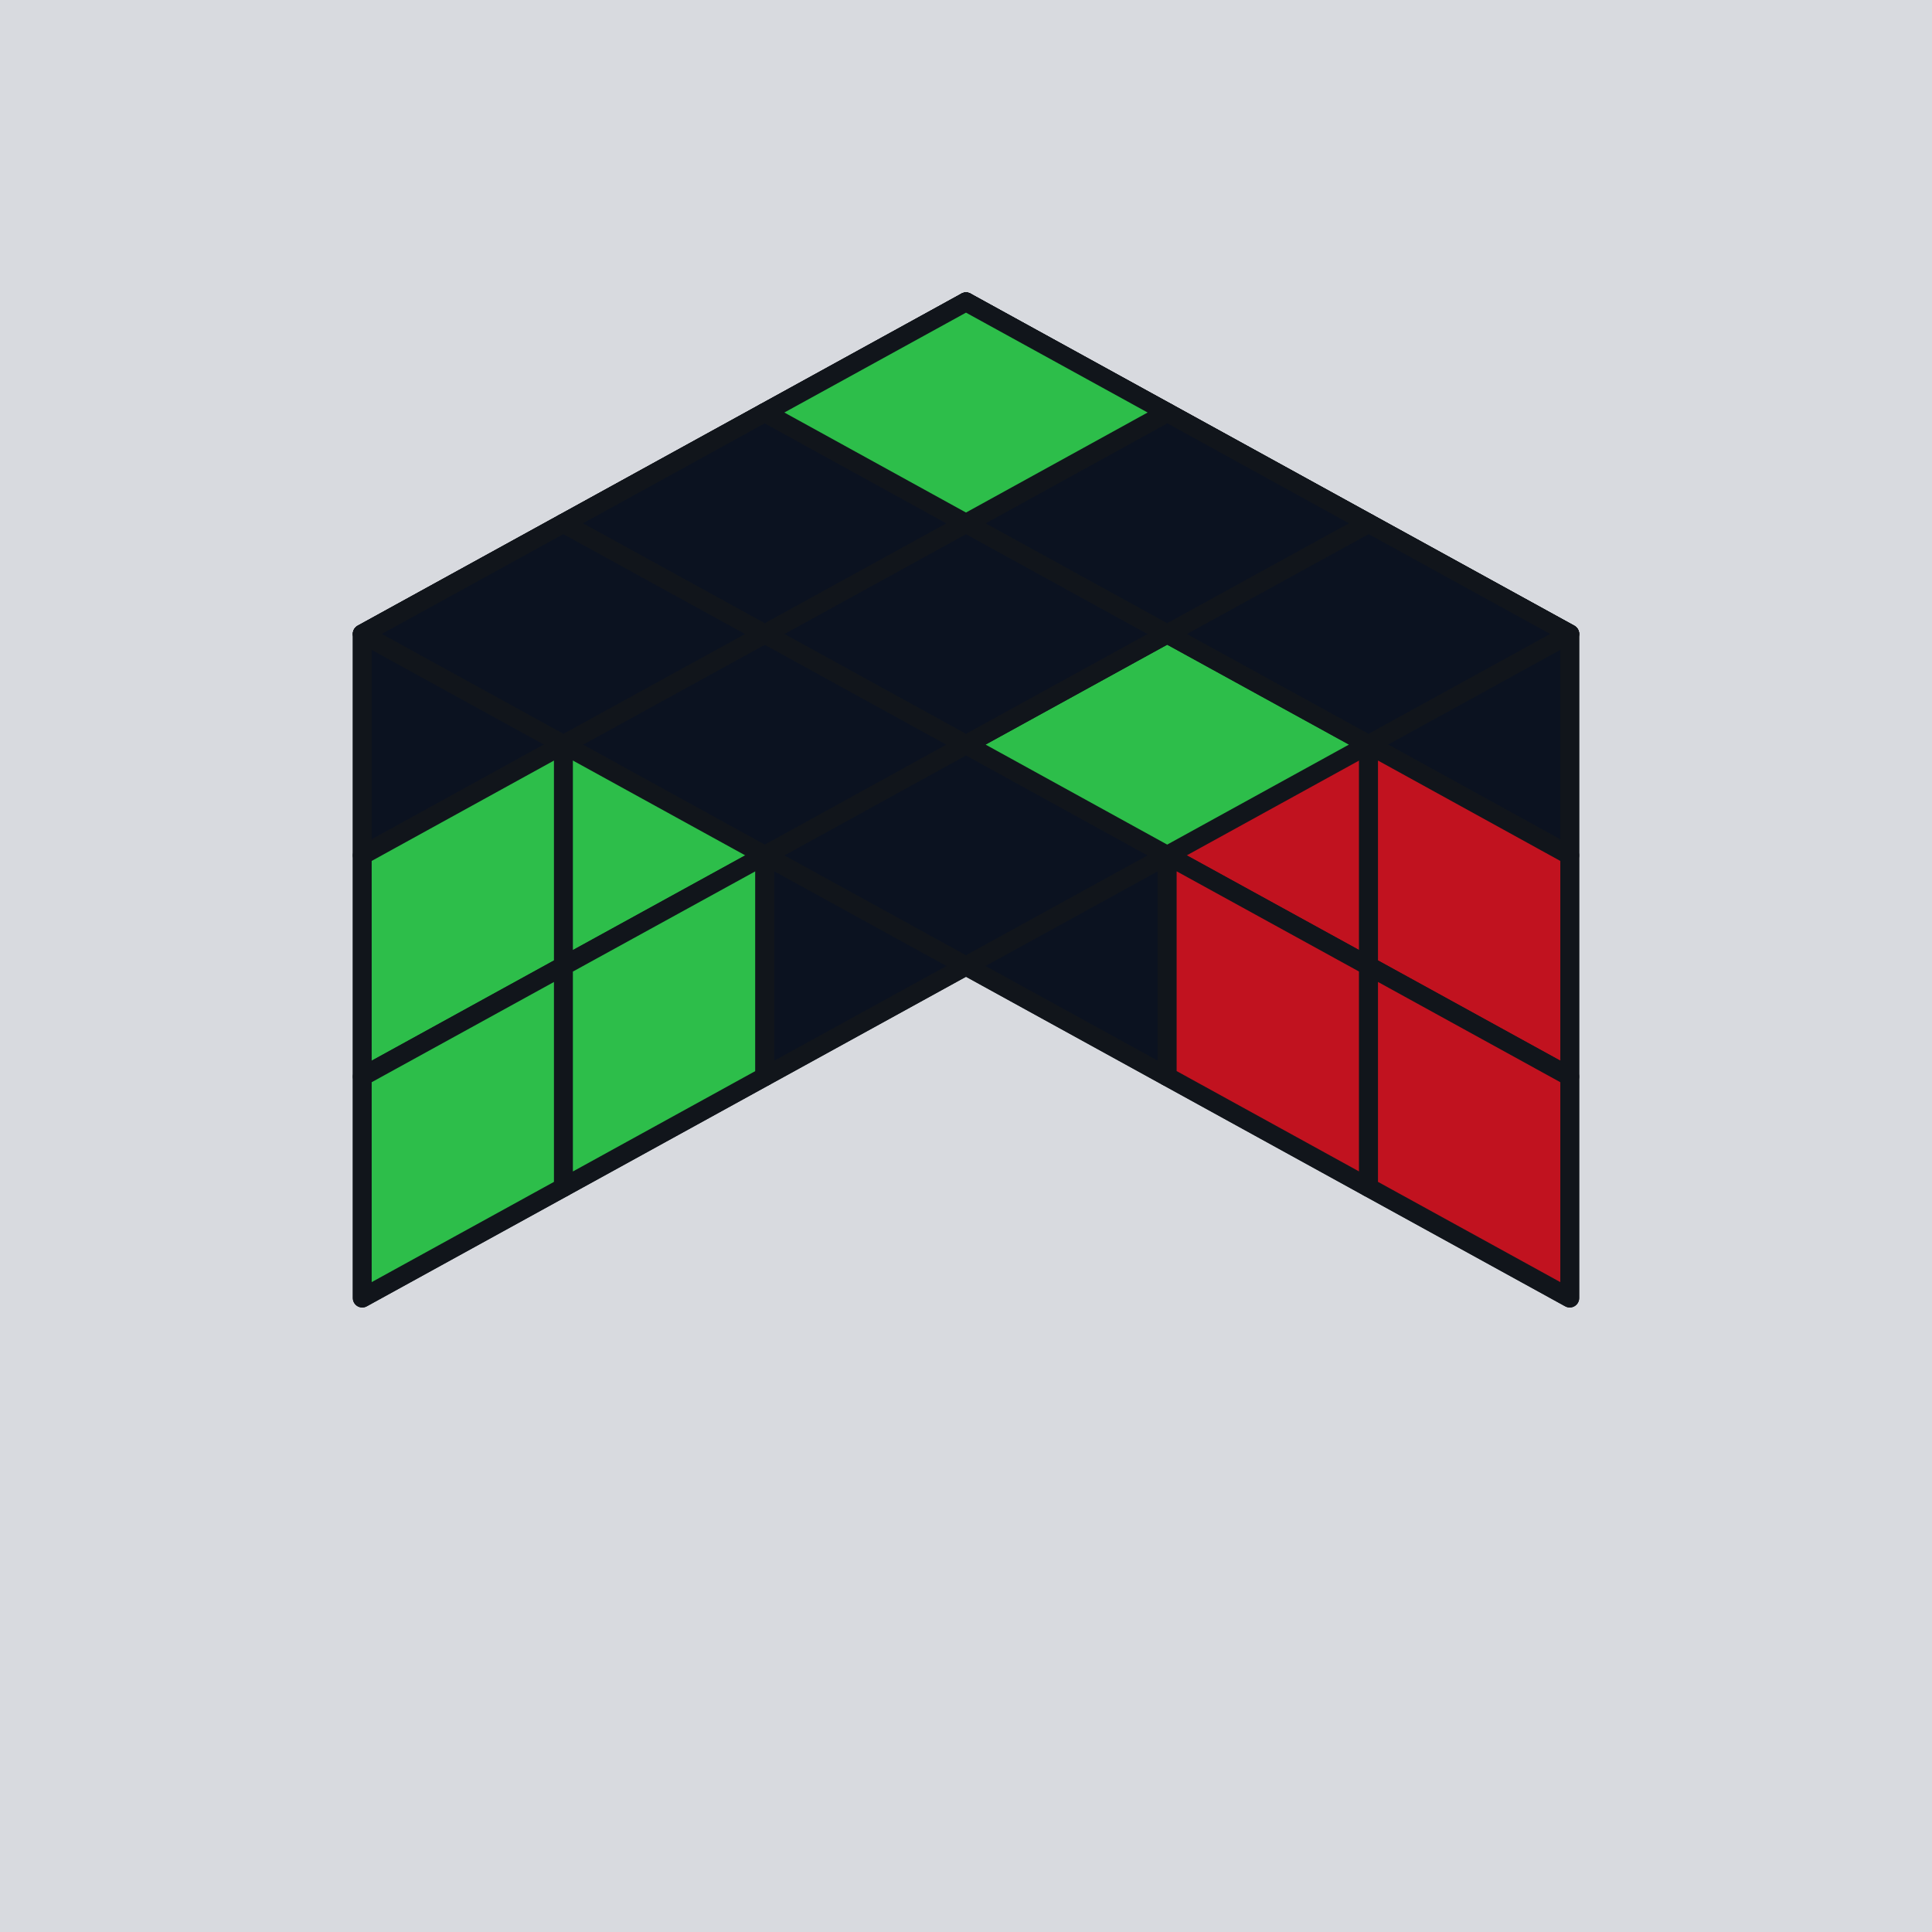
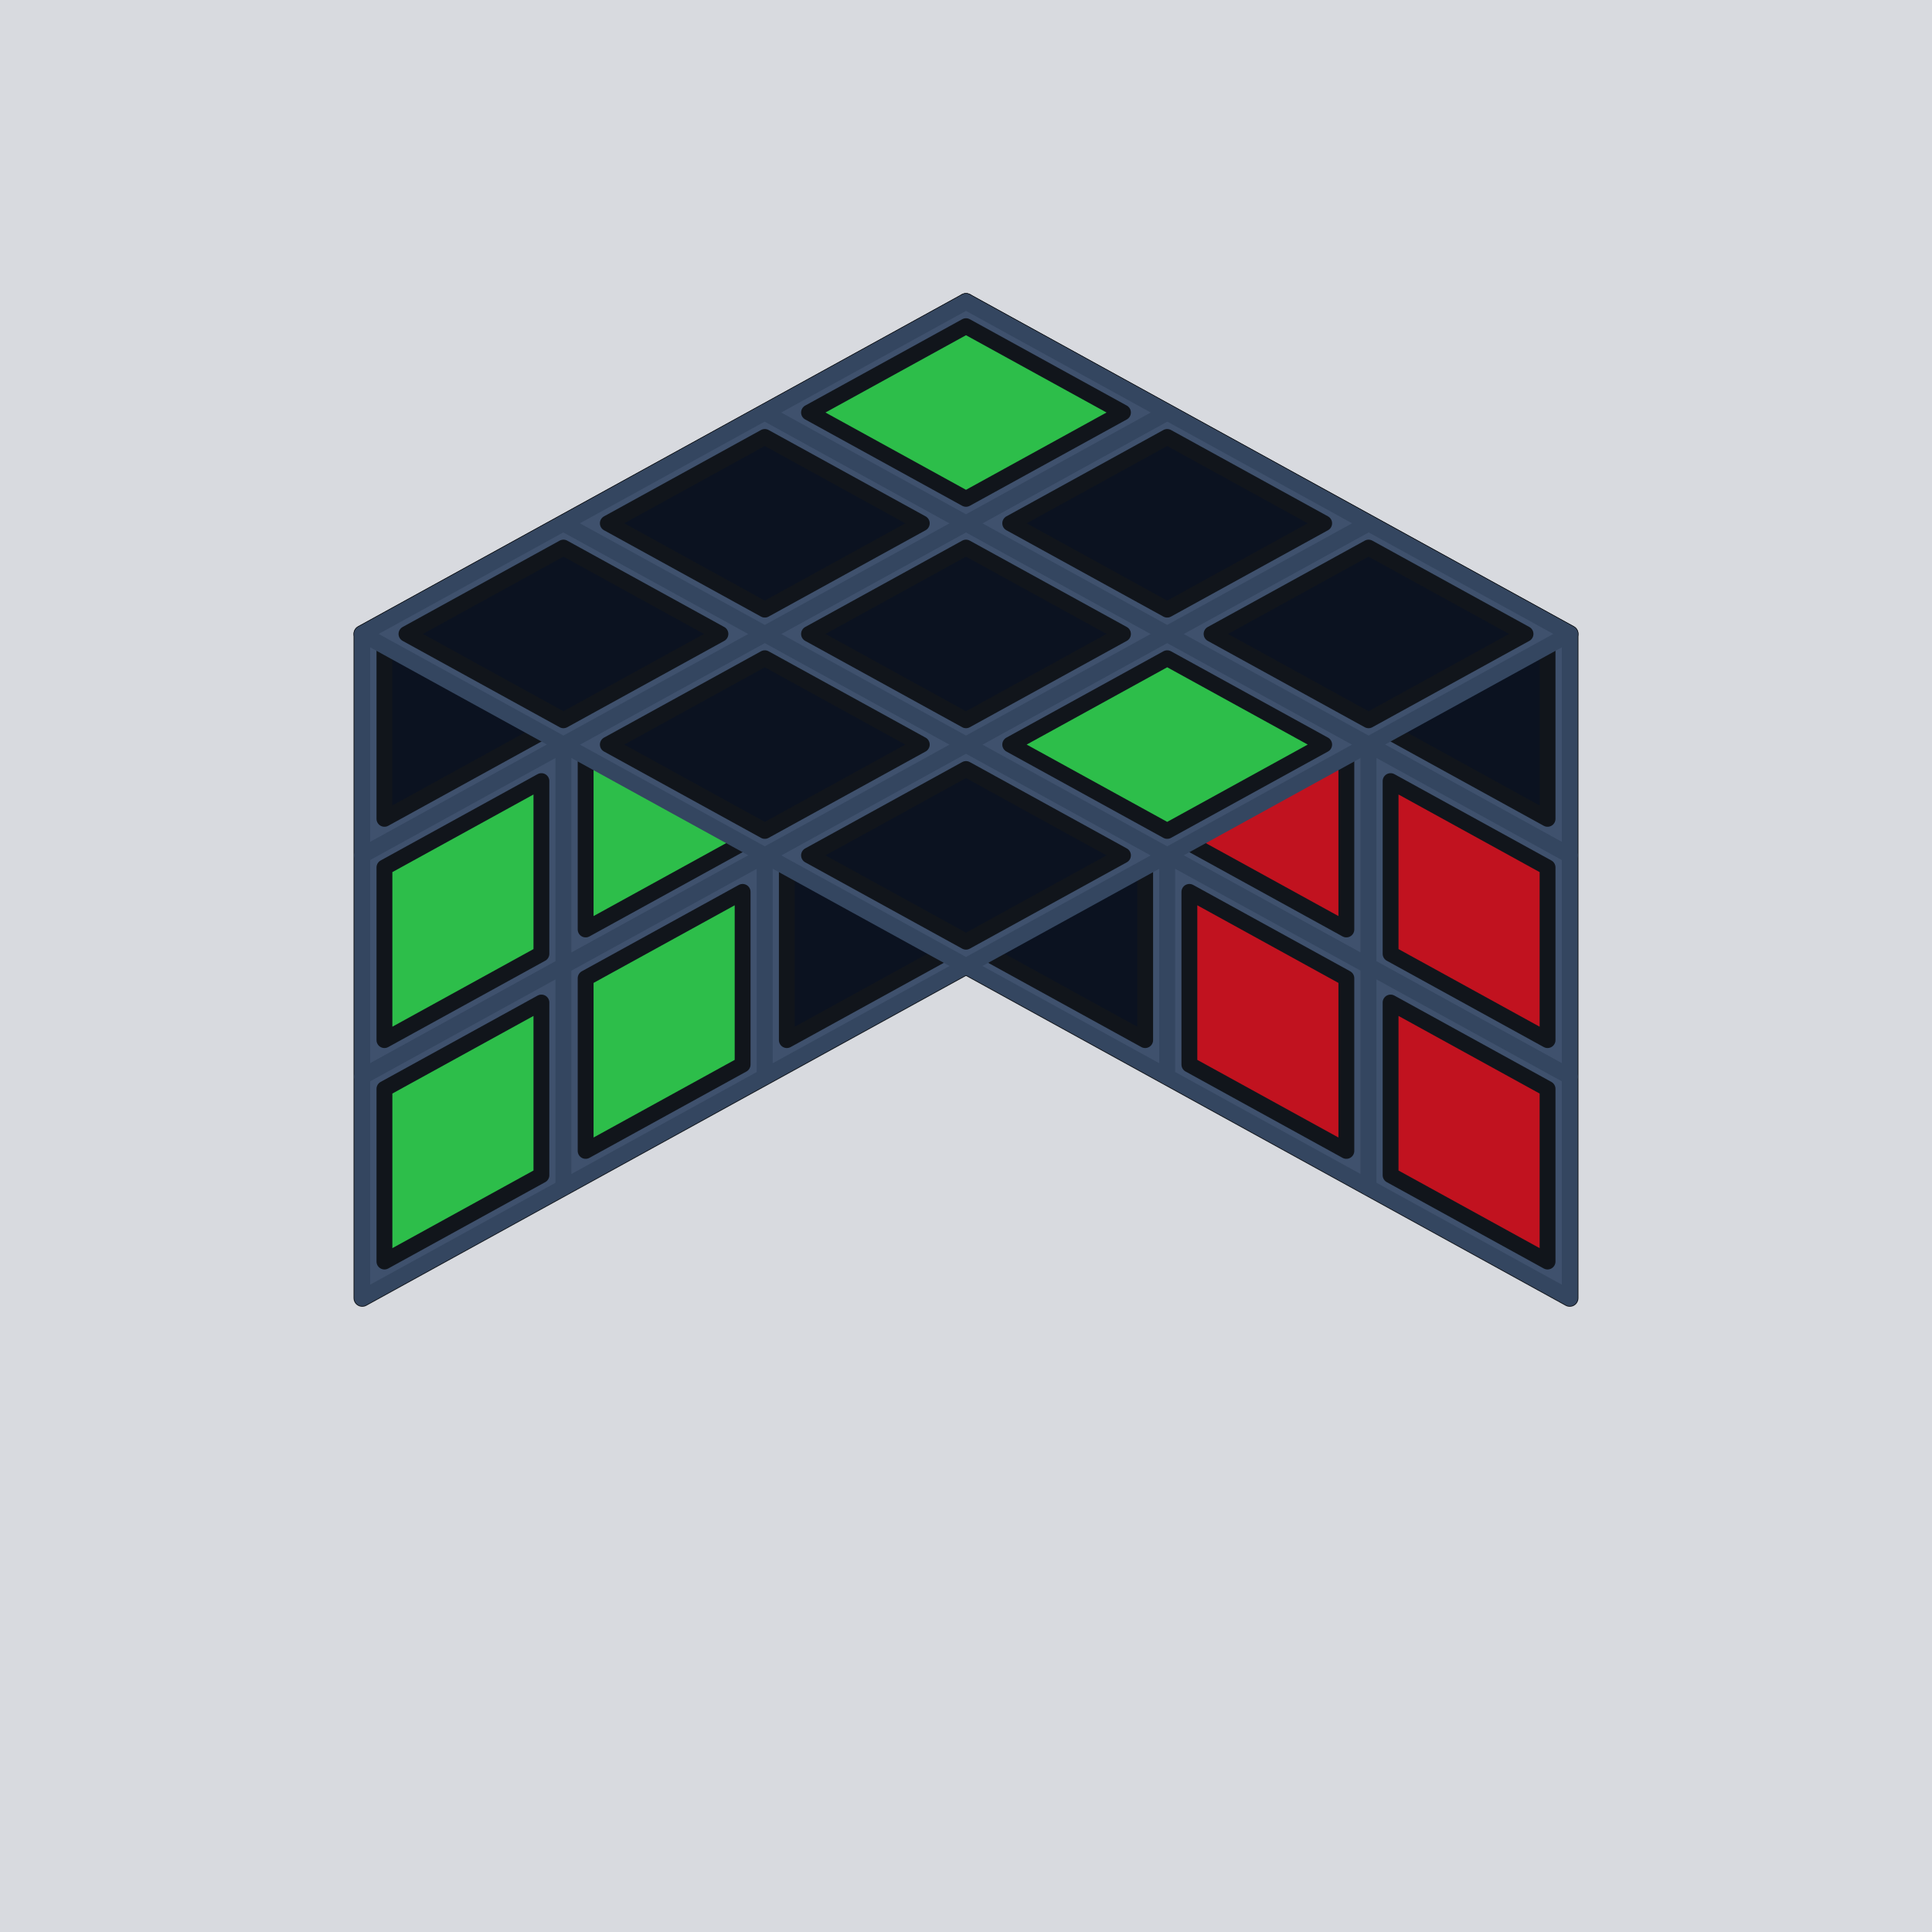
<svg xmlns="http://www.w3.org/2000/svg" viewBox="0 0 128 128">
  <rect x="0" y="0" width="128" height="128" fill="#D8DADF" />
-   <polygon points="64.00,64.00 104.00,42.00 64.00,20.00 24.00,42.00" fill="#0B1220" stroke="#11151B" stroke-width="1.25" stroke-linejoin="round" />
-   <polygon points="24.00,42.00 64.00,20.00 64.00,64.00 24.00,86.00" fill="#0B1220" stroke="#11151B" stroke-width="1.25" stroke-linejoin="round" />
-   <polygon points="64.00,20.00 104.00,42.00 104.00,86.00 64.00,64.00" fill="#0B1220" stroke="#11151B" stroke-width="1.25" stroke-linejoin="round" />
-   <polygon points="24.00,42.00 37.33,34.67 37.33,49.33 24.00,56.67" fill="#0B1220" stroke="#11151B" stroke-width="1.25" stroke-linejoin="round" />
-   <polygon points="37.33,34.67 50.67,27.33 50.67,42.00 37.33,49.33" fill="#0B1220" stroke="#11151B" stroke-width="1.25" stroke-linejoin="round" />
-   <polygon points="50.67,27.33 64.00,20.00 64.00,34.67 50.67,42.00" fill="#F4F4F4" stroke="#11151B" stroke-width="1.25" stroke-linejoin="round" />
-   <polygon points="24.00,56.67 37.33,49.33 37.33,64.00 24.00,71.33" fill="#2DBE4A" stroke="#11151B" stroke-width="1.25" stroke-linejoin="round" />
-   <polygon points="37.33,49.33 50.67,42.00 50.67,56.67 37.33,64.00" fill="#2DBE4A" stroke="#11151B" stroke-width="1.25" stroke-linejoin="round" />
-   <polygon points="50.67,42.00 64.00,34.67 64.00,49.33 50.67,56.67" fill="#0B1220" stroke="#11151B" stroke-width="1.25" stroke-linejoin="round" />
-   <polygon points="24.00,71.33 37.33,64.00 37.33,78.67 24.00,86.00" fill="#2DBE4A" stroke="#11151B" stroke-width="1.25" stroke-linejoin="round" />
-   <polygon points="37.33,64.00 50.67,56.67 50.67,71.33 37.33,78.67" fill="#2DBE4A" stroke="#11151B" stroke-width="1.25" stroke-linejoin="round" />
-   <polygon points="50.67,56.67 64.00,49.33 64.00,64.00 50.67,71.33" fill="#0B1220" stroke="#11151B" stroke-width="1.25" stroke-linejoin="round" />
-   <polygon points="64.00,20.00 77.33,27.33 77.33,42.00 64.00,34.67" fill="#C1121F" stroke="#11151B" stroke-width="1.25" stroke-linejoin="round" />
-   <polygon points="77.33,27.33 90.67,34.67 90.67,49.33 77.33,42.00" fill="#0B1220" stroke="#11151B" stroke-width="1.25" stroke-linejoin="round" />
-   <polygon points="90.67,34.67 104.00,42.00 104.00,56.67 90.67,49.33" fill="#0B1220" stroke="#11151B" stroke-width="1.25" stroke-linejoin="round" />
-   <polygon points="64.00,34.67 77.33,42.00 77.33,56.67 64.00,49.33" fill="#0B1220" stroke="#11151B" stroke-width="1.25" stroke-linejoin="round" />
-   <polygon points="77.33,42.00 90.67,49.33 90.67,64.00 77.33,56.67" fill="#C1121F" stroke="#11151B" stroke-width="1.25" stroke-linejoin="round" />
-   <polygon points="90.67,49.33 104.00,56.67 104.00,71.33 90.67,64.00" fill="#C1121F" stroke="#11151B" stroke-width="1.25" stroke-linejoin="round" />
-   <polygon points="64.00,49.33 77.33,56.67 77.33,71.33 64.00,64.00" fill="#0B1220" stroke="#11151B" stroke-width="1.25" stroke-linejoin="round" />
-   <polygon points="77.33,56.67 90.67,64.00 90.67,78.67 77.33,71.33" fill="#C1121F" stroke="#11151B" stroke-width="1.25" stroke-linejoin="round" />
-   <polygon points="90.67,64.00 104.00,71.33 104.00,86.00 90.67,78.67" fill="#C1121F" stroke="#11151B" stroke-width="1.25" stroke-linejoin="round" />
-   <polygon points="64.00,64.00 77.33,56.67 64.00,49.33 50.67,56.67" fill="#0B1220" stroke="#11151B" stroke-width="1.25" stroke-linejoin="round" />
-   <polygon points="77.33,56.67 90.67,49.33 77.33,42.00 64.00,49.33" fill="#2DBE4A" stroke="#11151B" stroke-width="1.25" stroke-linejoin="round" />
-   <polygon points="90.67,49.33 104.00,42.00 90.67,34.67 77.33,42.00" fill="#0B1220" stroke="#11151B" stroke-width="1.25" stroke-linejoin="round" />
-   <polygon points="50.67,56.67 64.00,49.33 50.67,42.00 37.33,49.33" fill="#0B1220" stroke="#11151B" stroke-width="1.25" stroke-linejoin="round" />
-   <polygon points="64.00,49.33 77.33,42.00 64.00,34.67 50.67,42.00" fill="#0B1220" stroke="#11151B" stroke-width="1.25" stroke-linejoin="round" />
-   <polygon points="77.33,42.00 90.67,34.67 77.33,27.33 64.00,34.67" fill="#0B1220" stroke="#11151B" stroke-width="1.25" stroke-linejoin="round" />
-   <polygon points="37.33,49.33 50.67,42.00 37.33,34.67 24.00,42.00" fill="#0B1220" stroke="#11151B" stroke-width="1.25" stroke-linejoin="round" />
-   <polygon points="50.67,42.00 64.00,34.67 50.67,27.33 37.33,34.67" fill="#0B1220" stroke="#11151B" stroke-width="1.25" stroke-linejoin="round" />
-   <polygon points="64.00,34.67 77.33,27.33 64.00,20.00 50.67,27.33" fill="#2DBE4A" stroke="#11151B" stroke-width="1.25" stroke-linejoin="round" />
+   <polygon points="64.00,64.00 104.00,42.00 64.00,20.00 24.00,42.00" fill="#0B1220" stroke="#11151B" stroke-width="1.15" stroke-linejoin="round" />
+   <polygon points="24.00,42.00 64.00,20.00 64.00,64.00 24.00,86.00" fill="#0B1220" stroke="#11151B" stroke-width="1.15" stroke-linejoin="round" />
+   <polygon points="64.00,20.00 104.00,42.00 104.00,86.00 64.00,64.00" fill="#0B1220" stroke="#11151B" stroke-width="1.15" stroke-linejoin="round" />
+   <polygon points="24.00,42.00 37.33,34.67 37.33,49.33 24.00,56.67" fill="#3F516D" stroke="#344660" stroke-width="1.05" stroke-linejoin="round" />
+   <polygon points="25.47,42.81 35.87,37.09 35.87,48.53 25.47,54.25" fill="#0B1220" stroke="#11151B" stroke-width="1.05" stroke-linejoin="round" />
+   <polygon points="37.33,34.67 50.67,27.33 50.67,42.00 37.33,49.33" fill="#3F516D" stroke="#344660" stroke-width="1.05" stroke-linejoin="round" />
+   <polygon points="38.80,35.47 49.20,29.75 49.20,41.19 38.80,46.91" fill="#0B1220" stroke="#11151B" stroke-width="1.05" stroke-linejoin="round" />
+   <polygon points="50.67,27.33 64.00,20.00 64.00,34.67 50.67,42.00" fill="#3F516D" stroke="#344660" stroke-width="1.05" stroke-linejoin="round" />
+   <polygon points="52.13,28.14 62.53,22.42 62.53,33.86 52.13,39.58" fill="#F4F4F4" stroke="#11151B" stroke-width="1.05" stroke-linejoin="round" />
+   <polygon points="24.00,56.67 37.33,49.33 37.33,64.00 24.00,71.33" fill="#3F516D" stroke="#344660" stroke-width="1.05" stroke-linejoin="round" />
+   <polygon points="25.47,57.47 35.87,51.75 35.87,63.19 25.47,68.91" fill="#2DBE4A" stroke="#11151B" stroke-width="1.05" stroke-linejoin="round" />
+   <polygon points="37.33,49.33 50.67,42.00 50.67,56.67 37.33,64.00" fill="#3F516D" stroke="#344660" stroke-width="1.05" stroke-linejoin="round" />
+   <polygon points="38.80,50.14 49.20,44.42 49.20,55.86 38.80,61.58" fill="#2DBE4A" stroke="#11151B" stroke-width="1.05" stroke-linejoin="round" />
+   <polygon points="50.67,42.00 64.00,34.67 64.00,49.33 50.67,56.67" fill="#3F516D" stroke="#344660" stroke-width="1.05" stroke-linejoin="round" />
+   <polygon points="52.13,42.81 62.53,37.09 62.53,48.53 52.13,54.25" fill="#0B1220" stroke="#11151B" stroke-width="1.05" stroke-linejoin="round" />
+   <polygon points="24.00,71.33 37.33,64.00 37.33,78.67 24.00,86.00" fill="#3F516D" stroke="#344660" stroke-width="1.05" stroke-linejoin="round" />
+   <polygon points="25.47,72.14 35.87,66.42 35.87,77.86 25.47,83.58" fill="#2DBE4A" stroke="#11151B" stroke-width="1.05" stroke-linejoin="round" />
+   <polygon points="37.33,64.00 50.67,56.67 50.67,71.33 37.33,78.67" fill="#3F516D" stroke="#344660" stroke-width="1.05" stroke-linejoin="round" />
+   <polygon points="38.80,64.81 49.20,59.09 49.20,70.53 38.80,76.25" fill="#2DBE4A" stroke="#11151B" stroke-width="1.05" stroke-linejoin="round" />
+   <polygon points="50.67,56.67 64.00,49.33 64.00,64.00 50.67,71.33" fill="#3F516D" stroke="#344660" stroke-width="1.05" stroke-linejoin="round" />
+   <polygon points="52.13,57.47 62.53,51.75 62.53,63.19 52.13,68.91" fill="#0B1220" stroke="#11151B" stroke-width="1.05" stroke-linejoin="round" />
+   <polygon points="64.00,20.00 77.33,27.33 77.33,42.00 64.00,34.67" fill="#3F516D" stroke="#344660" stroke-width="1.05" stroke-linejoin="round" />
+   <polygon points="65.47,22.42 75.87,28.14 75.87,39.58 65.47,33.86" fill="#C1121F" stroke="#11151B" stroke-width="1.05" stroke-linejoin="round" />
+   <polygon points="77.33,27.33 90.67,34.67 90.67,49.33 77.33,42.00" fill="#3F516D" stroke="#344660" stroke-width="1.05" stroke-linejoin="round" />
+   <polygon points="78.80,29.75 89.20,35.47 89.20,46.91 78.80,41.19" fill="#0B1220" stroke="#11151B" stroke-width="1.05" stroke-linejoin="round" />
+   <polygon points="90.67,34.67 104.00,42.00 104.00,56.67 90.67,49.33" fill="#3F516D" stroke="#344660" stroke-width="1.05" stroke-linejoin="round" />
+   <polygon points="92.13,37.09 102.53,42.81 102.53,54.25 92.13,48.53" fill="#0B1220" stroke="#11151B" stroke-width="1.05" stroke-linejoin="round" />
+   <polygon points="64.00,34.67 77.33,42.00 77.33,56.67 64.00,49.33" fill="#3F516D" stroke="#344660" stroke-width="1.05" stroke-linejoin="round" />
+   <polygon points="65.47,37.09 75.87,42.81 75.87,54.25 65.47,48.53" fill="#0B1220" stroke="#11151B" stroke-width="1.05" stroke-linejoin="round" />
+   <polygon points="77.33,42.00 90.67,49.33 90.67,64.00 77.33,56.67" fill="#3F516D" stroke="#344660" stroke-width="1.05" stroke-linejoin="round" />
+   <polygon points="78.80,44.42 89.20,50.14 89.20,61.58 78.80,55.86" fill="#C1121F" stroke="#11151B" stroke-width="1.05" stroke-linejoin="round" />
+   <polygon points="90.67,49.33 104.00,56.67 104.00,71.33 90.67,64.00" fill="#3F516D" stroke="#344660" stroke-width="1.05" stroke-linejoin="round" />
+   <polygon points="92.13,51.75 102.53,57.47 102.53,68.91 92.13,63.19" fill="#C1121F" stroke="#11151B" stroke-width="1.05" stroke-linejoin="round" />
+   <polygon points="64.00,49.33 77.33,56.67 77.33,71.33 64.00,64.00" fill="#3F516D" stroke="#344660" stroke-width="1.05" stroke-linejoin="round" />
+   <polygon points="65.47,51.75 75.87,57.47 75.87,68.91 65.47,63.19" fill="#0B1220" stroke="#11151B" stroke-width="1.05" stroke-linejoin="round" />
+   <polygon points="77.33,56.67 90.67,64.00 90.67,78.67 77.33,71.33" fill="#3F516D" stroke="#344660" stroke-width="1.05" stroke-linejoin="round" />
+   <polygon points="78.80,59.09 89.20,64.81 89.20,76.25 78.80,70.53" fill="#C1121F" stroke="#11151B" stroke-width="1.05" stroke-linejoin="round" />
+   <polygon points="90.67,64.00 104.00,71.33 104.00,86.00 90.67,78.67" fill="#3F516D" stroke="#344660" stroke-width="1.05" stroke-linejoin="round" />
+   <polygon points="92.13,66.42 102.53,72.14 102.53,83.58 92.13,77.86" fill="#C1121F" stroke="#11151B" stroke-width="1.05" stroke-linejoin="round" />
+   <polygon points="64.00,64.00 77.33,56.67 64.00,49.33 50.67,56.67" fill="#3F516D" stroke="#344660" stroke-width="1.05" stroke-linejoin="round" />
+   <polygon points="64.00,62.39 74.40,56.67 64.00,50.95 53.60,56.67" fill="#0B1220" stroke="#11151B" stroke-width="1.05" stroke-linejoin="round" />
+   <polygon points="77.33,56.67 90.67,49.33 77.33,42.00 64.00,49.33" fill="#3F516D" stroke="#344660" stroke-width="1.05" stroke-linejoin="round" />
+   <polygon points="77.33,55.05 87.73,49.33 77.33,43.61 66.93,49.33" fill="#2DBE4A" stroke="#11151B" stroke-width="1.05" stroke-linejoin="round" />
+   <polygon points="90.67,49.33 104.00,42.00 90.67,34.67 77.33,42.00" fill="#3F516D" stroke="#344660" stroke-width="1.05" stroke-linejoin="round" />
+   <polygon points="90.67,47.72 101.07,42.00 90.67,36.28 80.27,42.00" fill="#0B1220" stroke="#11151B" stroke-width="1.05" stroke-linejoin="round" />
+   <polygon points="50.67,56.67 64.00,49.33 50.67,42.00 37.33,49.33" fill="#3F516D" stroke="#344660" stroke-width="1.05" stroke-linejoin="round" />
+   <polygon points="50.67,55.05 61.07,49.33 50.67,43.61 40.27,49.33" fill="#0B1220" stroke="#11151B" stroke-width="1.05" stroke-linejoin="round" />
+   <polygon points="64.00,49.33 77.33,42.00 64.00,34.67 50.67,42.00" fill="#3F516D" stroke="#344660" stroke-width="1.05" stroke-linejoin="round" />
+   <polygon points="64.00,47.72 74.40,42.00 64.00,36.28 53.60,42.00" fill="#0B1220" stroke="#11151B" stroke-width="1.05" stroke-linejoin="round" />
+   <polygon points="77.33,42.00 90.67,34.67 77.33,27.33 64.00,34.67" fill="#3F516D" stroke="#344660" stroke-width="1.05" stroke-linejoin="round" />
+   <polygon points="77.33,40.39 87.73,34.67 77.33,28.95 66.93,34.67" fill="#0B1220" stroke="#11151B" stroke-width="1.05" stroke-linejoin="round" />
+   <polygon points="37.33,49.33 50.67,42.00 37.33,34.67 24.00,42.00" fill="#3F516D" stroke="#344660" stroke-width="1.05" stroke-linejoin="round" />
+   <polygon points="37.33,47.72 47.73,42.00 37.33,36.28 26.93,42.00" fill="#0B1220" stroke="#11151B" stroke-width="1.05" stroke-linejoin="round" />
+   <polygon points="50.67,42.00 64.00,34.67 50.67,27.33 37.33,34.67" fill="#3F516D" stroke="#344660" stroke-width="1.05" stroke-linejoin="round" />
+   <polygon points="50.67,40.39 61.07,34.67 50.67,28.95 40.27,34.67" fill="#0B1220" stroke="#11151B" stroke-width="1.05" stroke-linejoin="round" />
+   <polygon points="64.00,34.67 77.33,27.33 64.00,20.00 50.67,27.33" fill="#3F516D" stroke="#344660" stroke-width="1.05" stroke-linejoin="round" />
+   <polygon points="64.00,33.05 74.40,27.33 64.00,21.61 53.60,27.33" fill="#2DBE4A" stroke="#11151B" stroke-width="1.05" stroke-linejoin="round" />
</svg>
